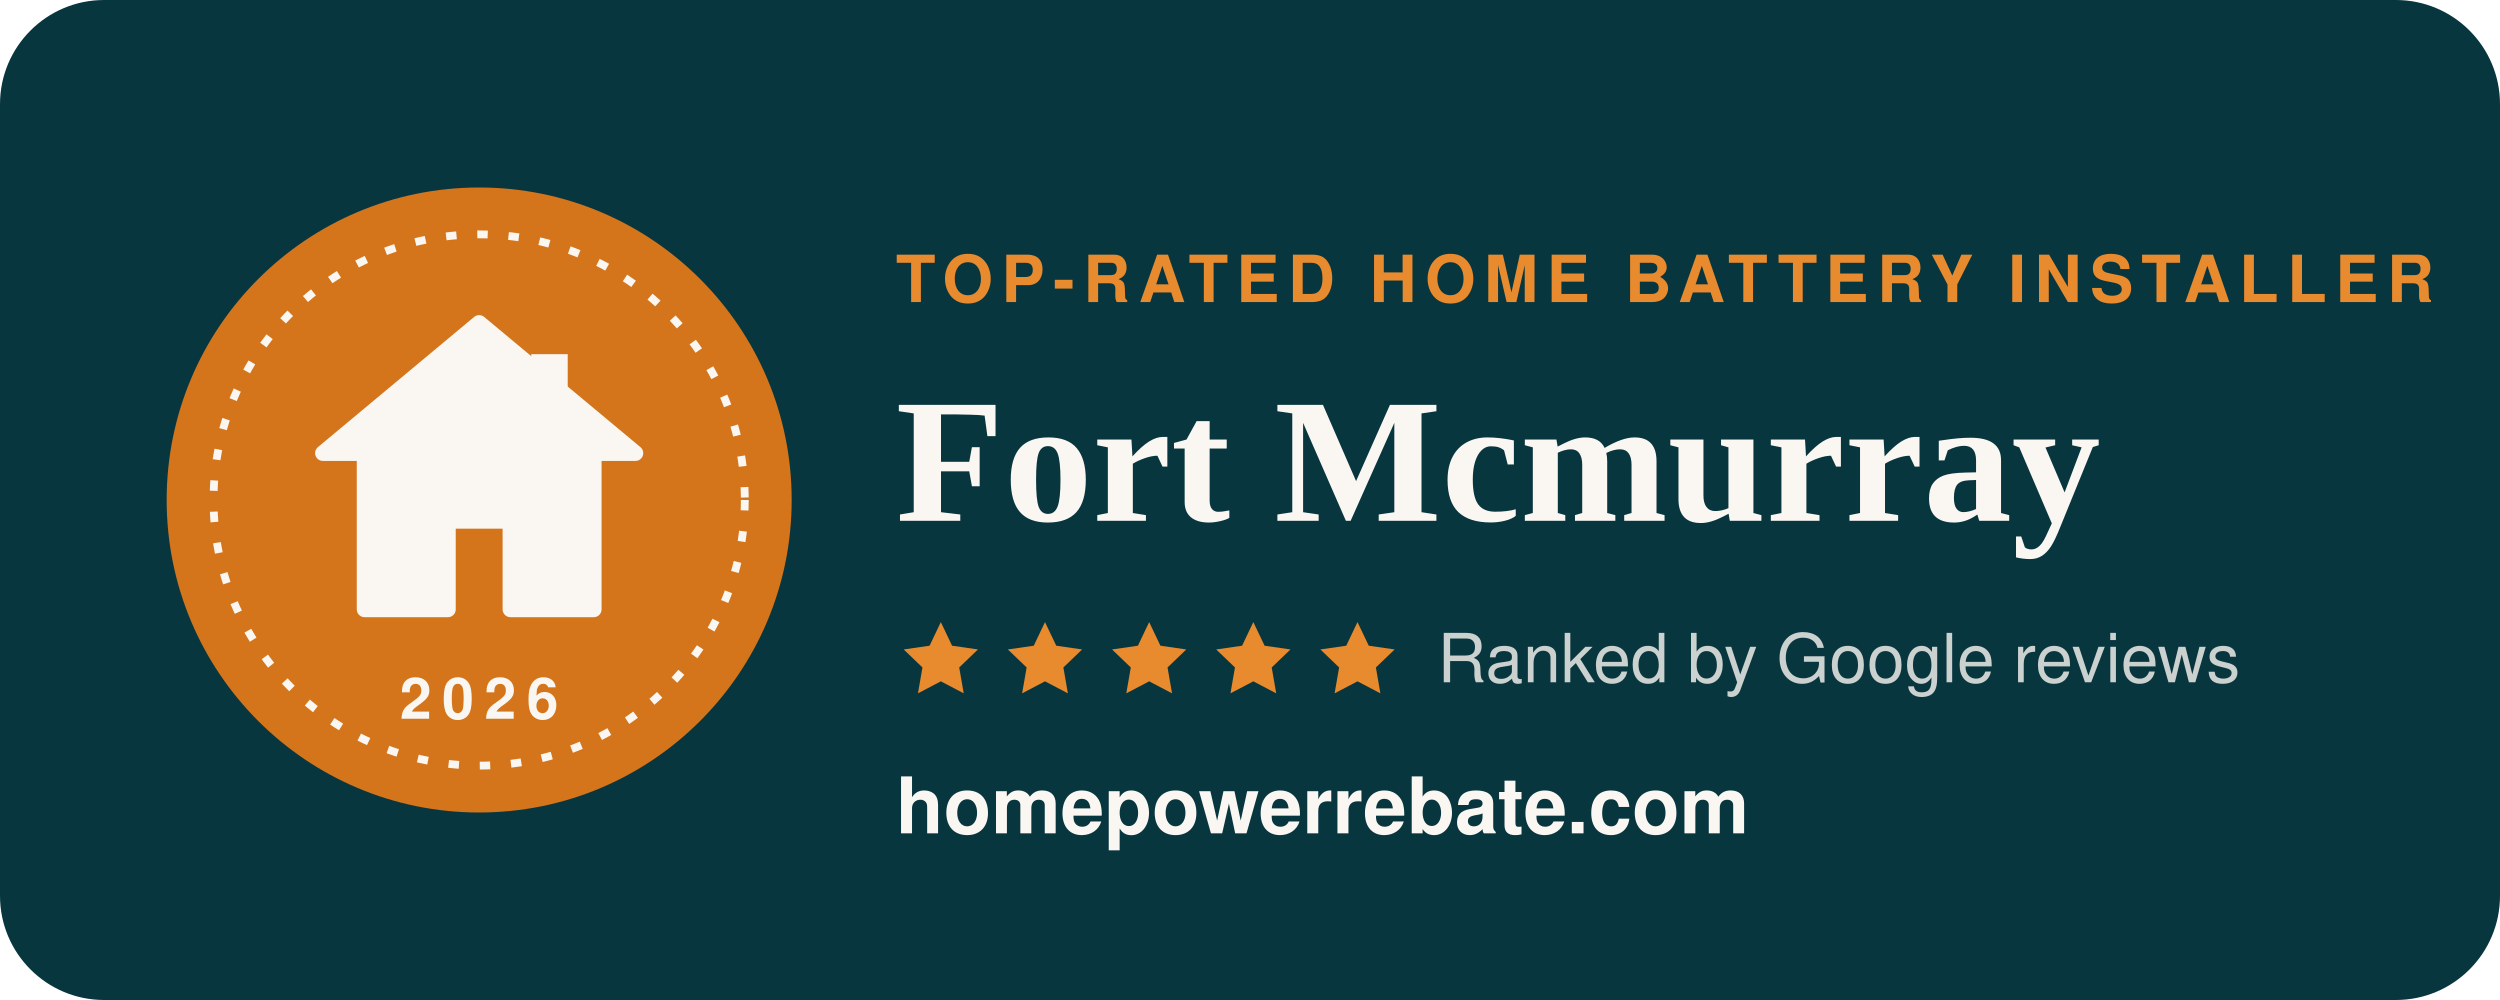
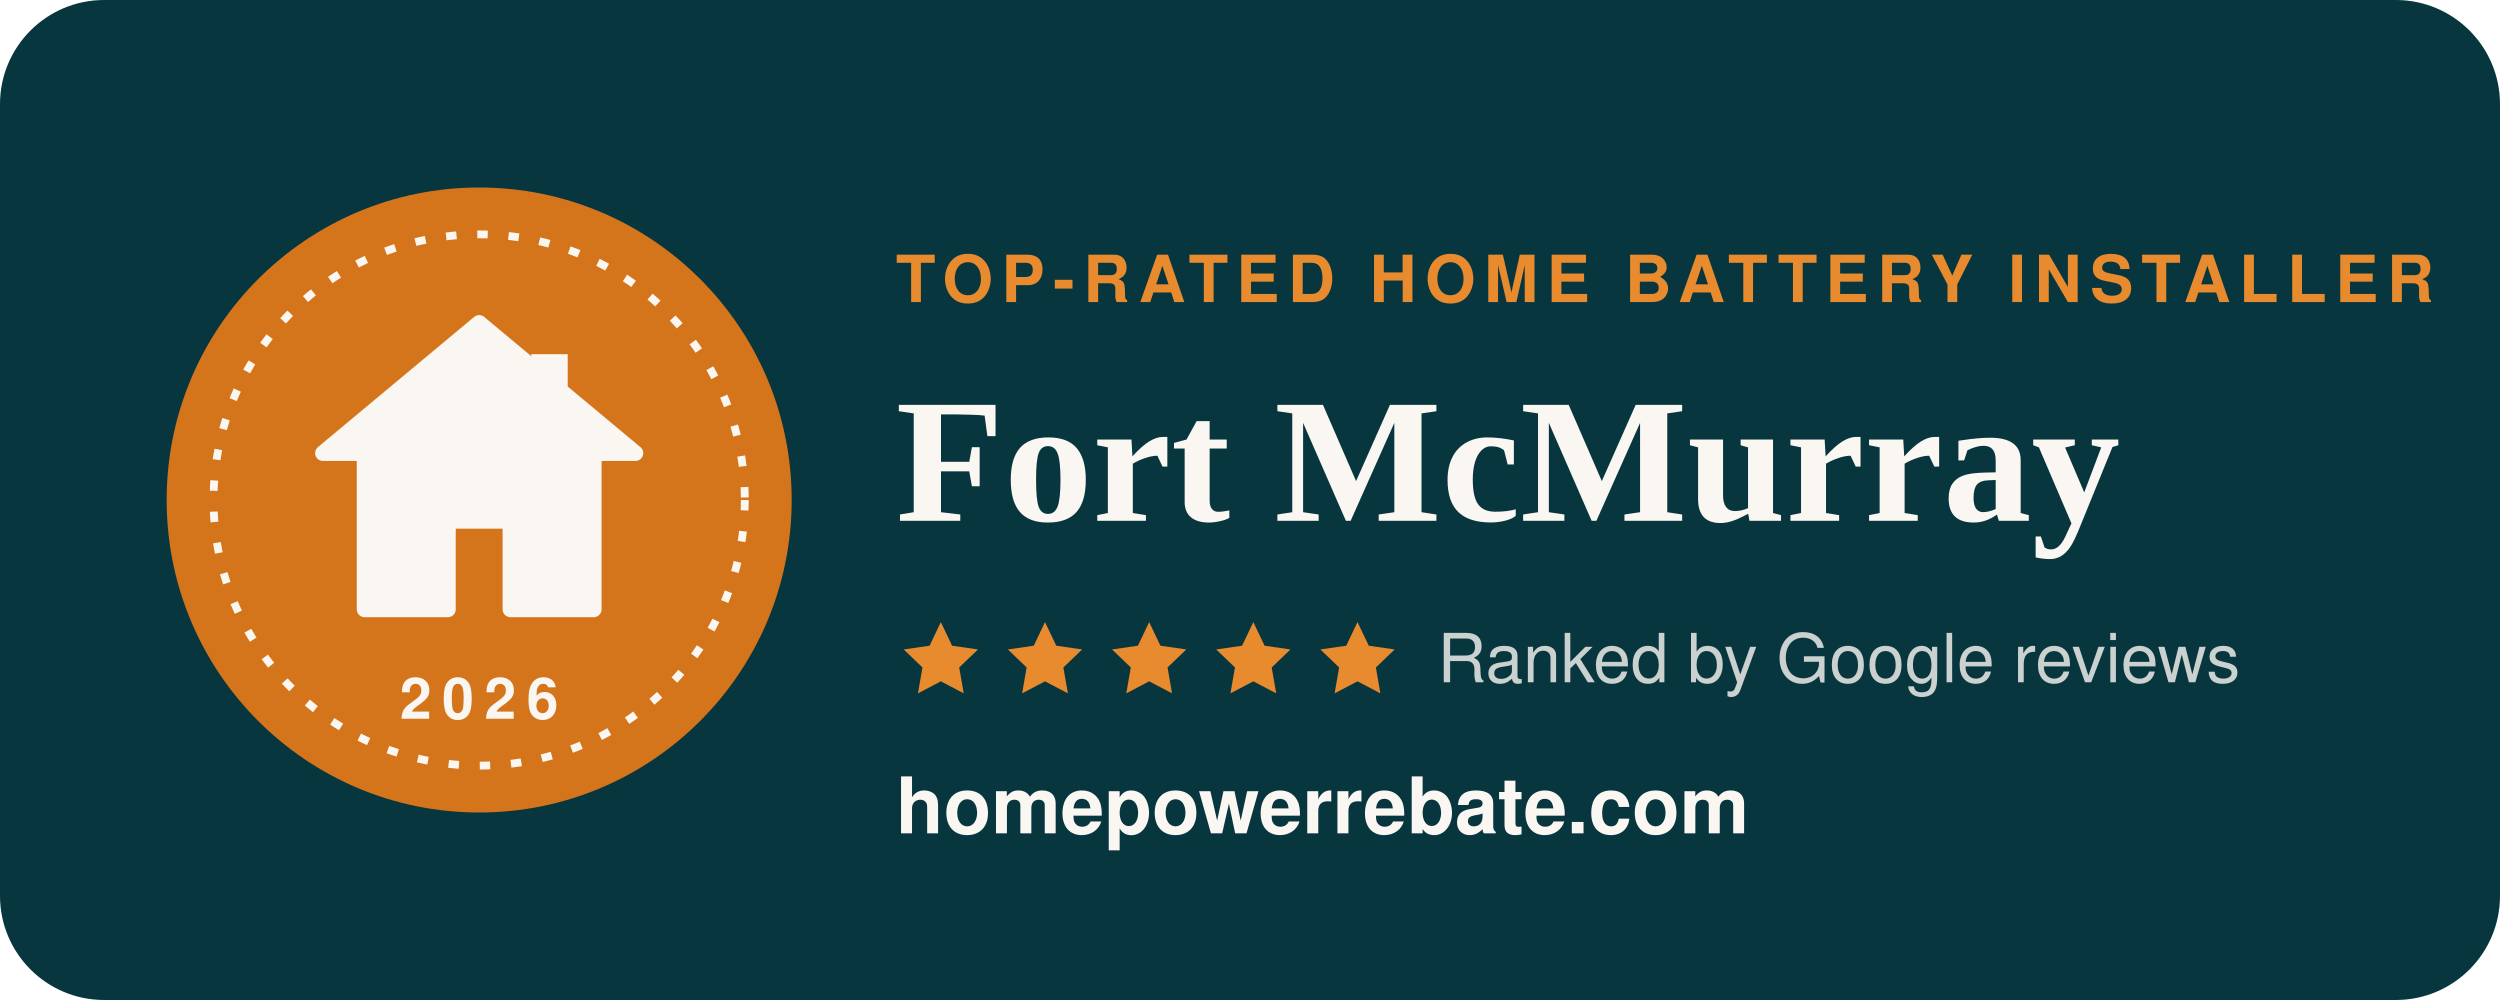
- <svg xmlns="http://www.w3.org/2000/svg" width="480" height="192" viewBox="0 0 480 192" role="img" aria-label="Top-rated home battery installer in Fort Mcmurray, ranked by Google reviews - homepowerrebate.com">
+ <svg xmlns="http://www.w3.org/2000/svg" width="480" height="192" viewBox="0 0 480 192" role="img" aria-label="Top-rated home battery installer in Fort McMurray, ranked by Google reviews - homepowerrebate.com">
  <rect width="480" height="192" rx="20" fill="#08363f" />
  <circle cx="92" cy="96" r="60" fill="#d4751c" />
  <circle cx="92" cy="96" r="51" fill="none" stroke="#faf7f2" stroke-width="1.5" stroke-dasharray="2 4" />
  <path d="M92 62L62 87h8v30h16V100h12v17h16V87h8z" fill="#faf7f2" stroke="#faf7f2" stroke-width="3" stroke-linejoin="round" />
  <rect x="102" y="68" width="7" height="12" fill="#faf7f2" />
  <text x="92" y="138" text-anchor="middle" font-family="Helvetica,Arial,sans-serif" font-size="11" font-weight="700" letter-spacing="2" fill="#faf7f2">2026</text>
  <text x="172" y="58" font-family="Helvetica,Arial,sans-serif" font-size="12.5" font-weight="700" letter-spacing="1.6" fill="#e88a2e">TOP-RATED HOME BATTERY INSTALLER</text>
-   <text x="172" y="100" font-family="Georgia,'Times New Roman',serif" font-size="34" font-weight="700" fill="#faf7f2">Fort Mcmurray</text>
+   <text x="172" y="100" font-family="Georgia,'Times New Roman',serif" font-size="34" font-weight="700" fill="#faf7f2">Fort McMurray</text>
  <path transform="translate(172 118) scale(0.72)" d="M12 2l3 6.3 6.9 1-5 4.8 1.2 6.9L12 17.8 5.9 21l1.2-6.9-5-4.8 6.9-1z" fill="#e88a2e" />
  <path transform="translate(192 118) scale(0.72)" d="M12 2l3 6.3 6.9 1-5 4.8 1.2 6.9L12 17.8 5.9 21l1.2-6.9-5-4.8 6.9-1z" fill="#e88a2e" />
  <path transform="translate(212 118) scale(0.72)" d="M12 2l3 6.3 6.9 1-5 4.8 1.2 6.9L12 17.8 5.9 21l1.2-6.9-5-4.8 6.9-1z" fill="#e88a2e" />
  <path transform="translate(232 118) scale(0.72)" d="M12 2l3 6.3 6.9 1-5 4.8 1.2 6.9L12 17.8 5.9 21l1.2-6.9-5-4.8 6.9-1z" fill="#e88a2e" />
  <path transform="translate(252 118) scale(0.72)" d="M12 2l3 6.3 6.9 1-5 4.8 1.2 6.9L12 17.8 5.9 21l1.2-6.9-5-4.8 6.9-1z" fill="#e88a2e" />
  <text x="276" y="131" font-family="Helvetica,Arial,sans-serif" font-size="13" fill="#faf7f2" fill-opacity="0.8">Ranked by Google reviews</text>
  <text x="172" y="160" font-family="Helvetica,Arial,sans-serif" font-size="15" font-weight="700" fill="#faf7f2">homepowerrebate.com</text>
</svg>
